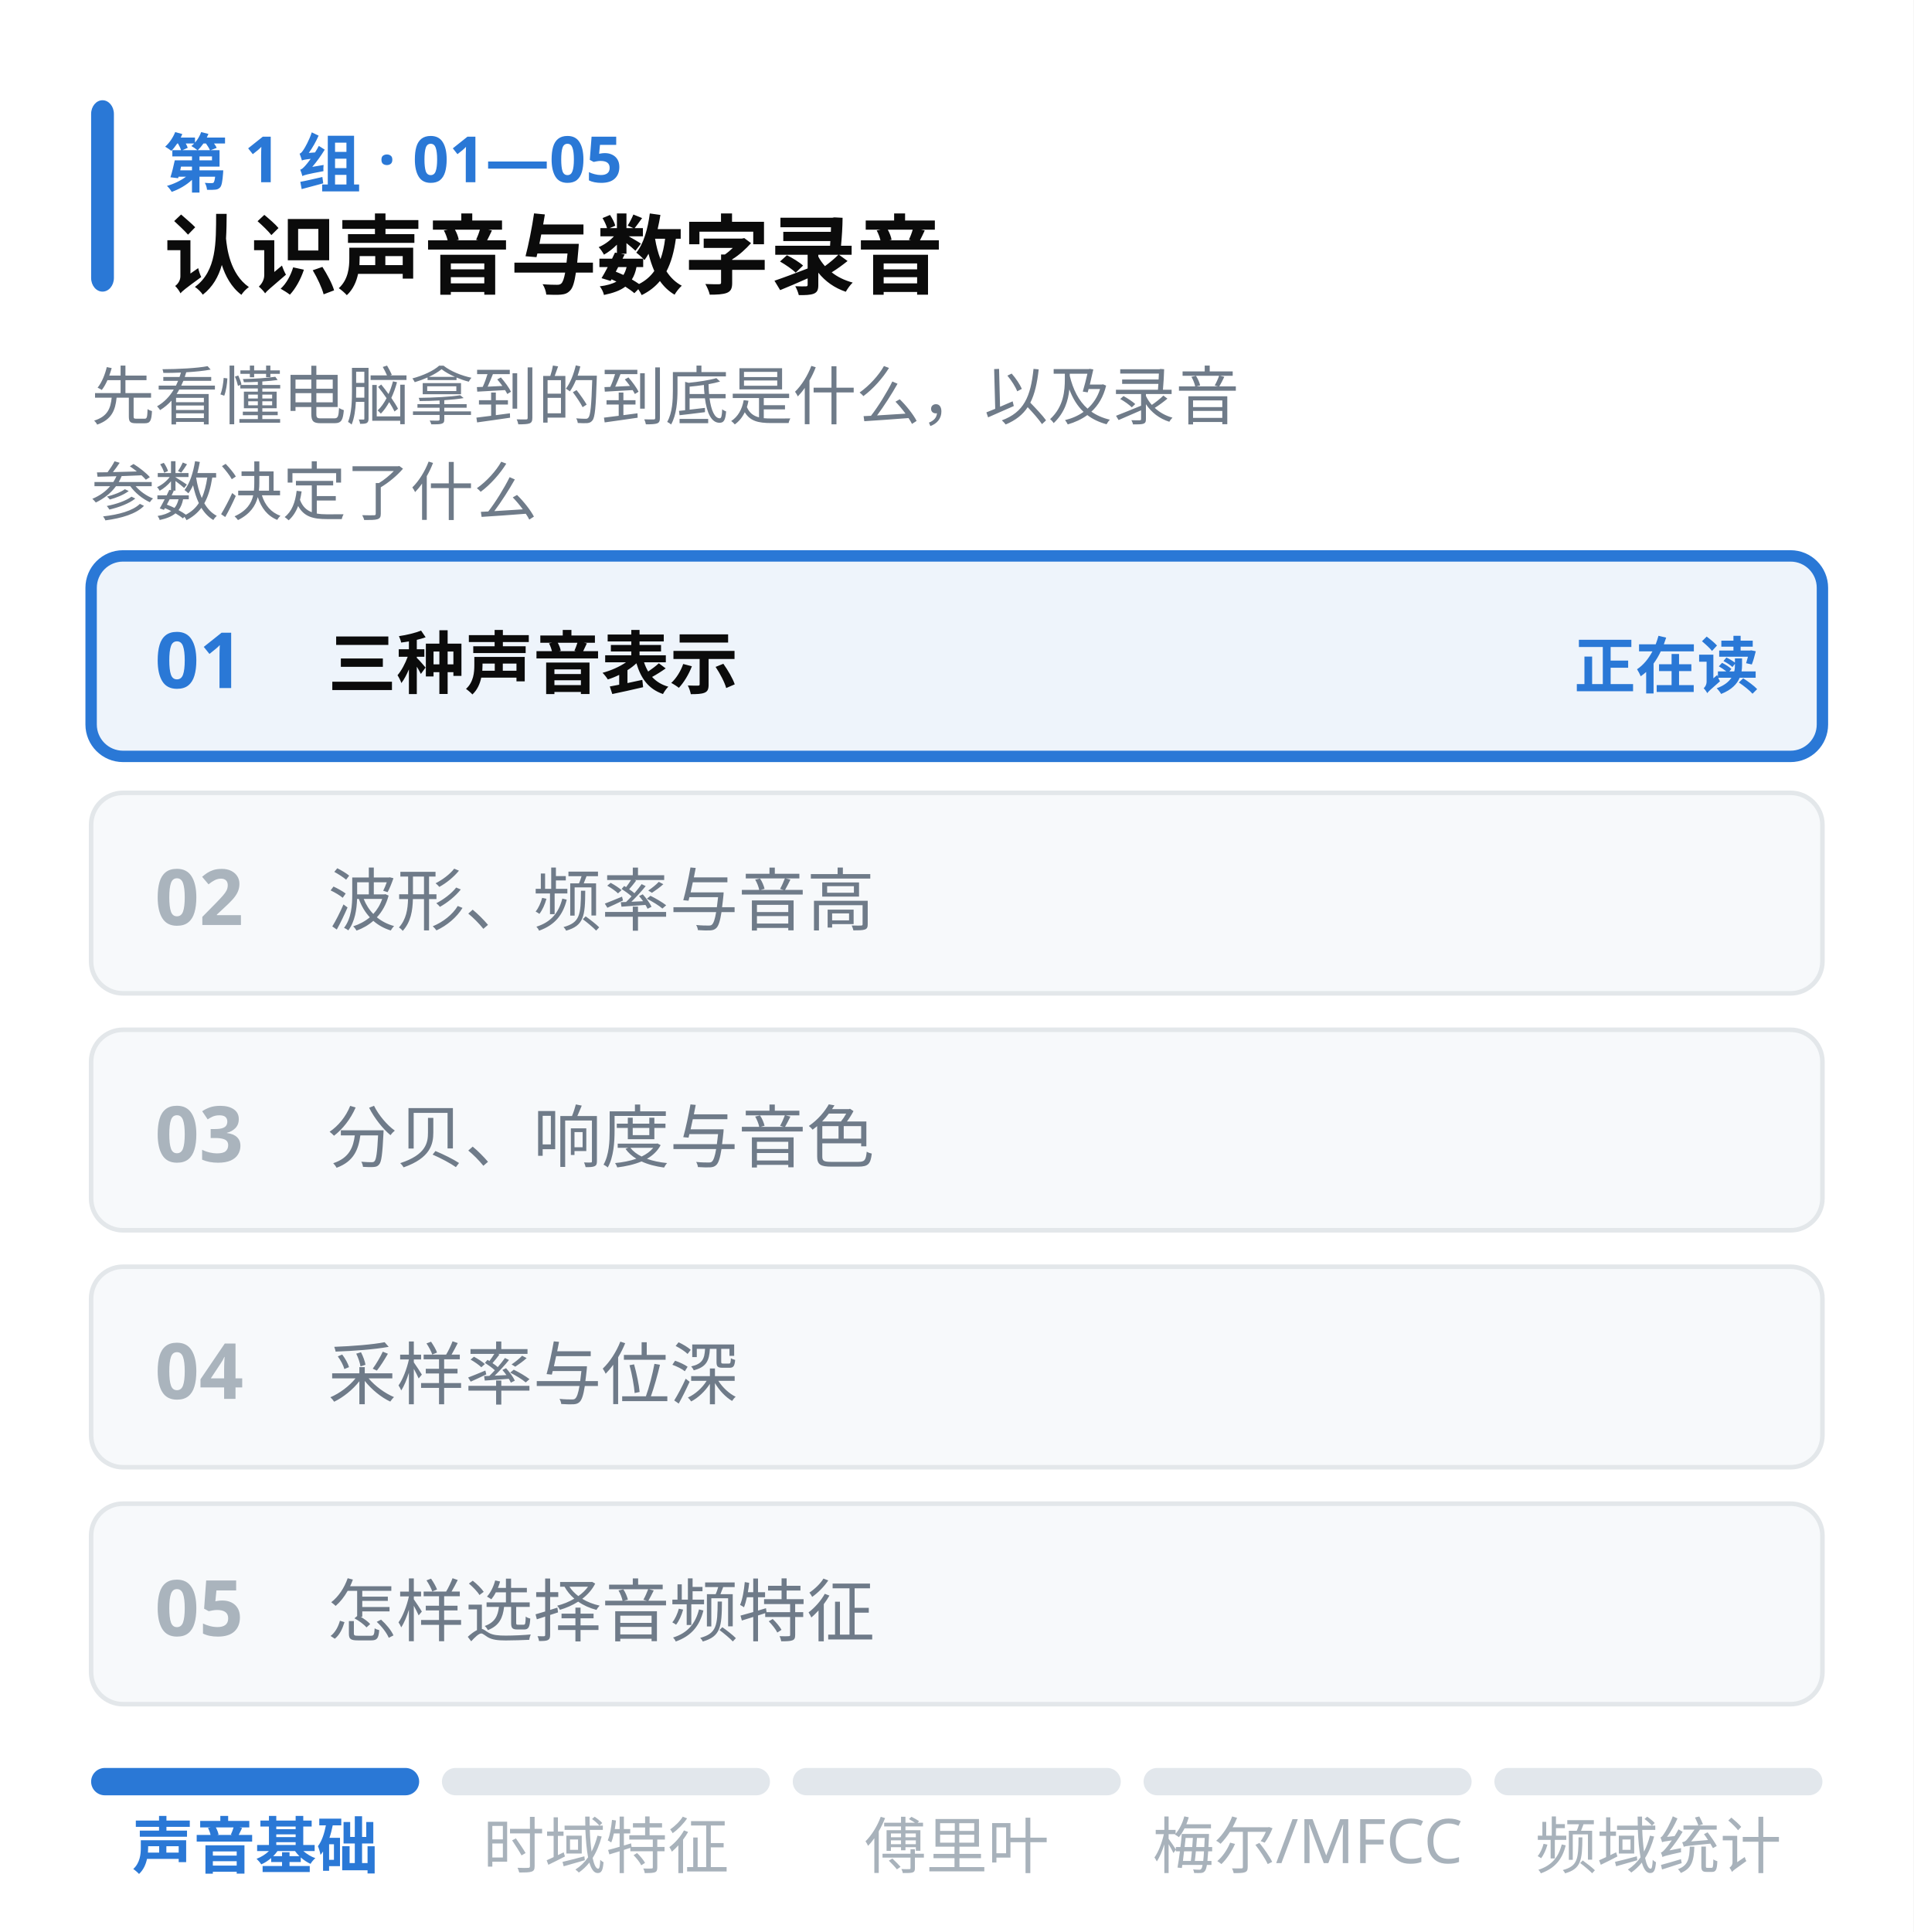
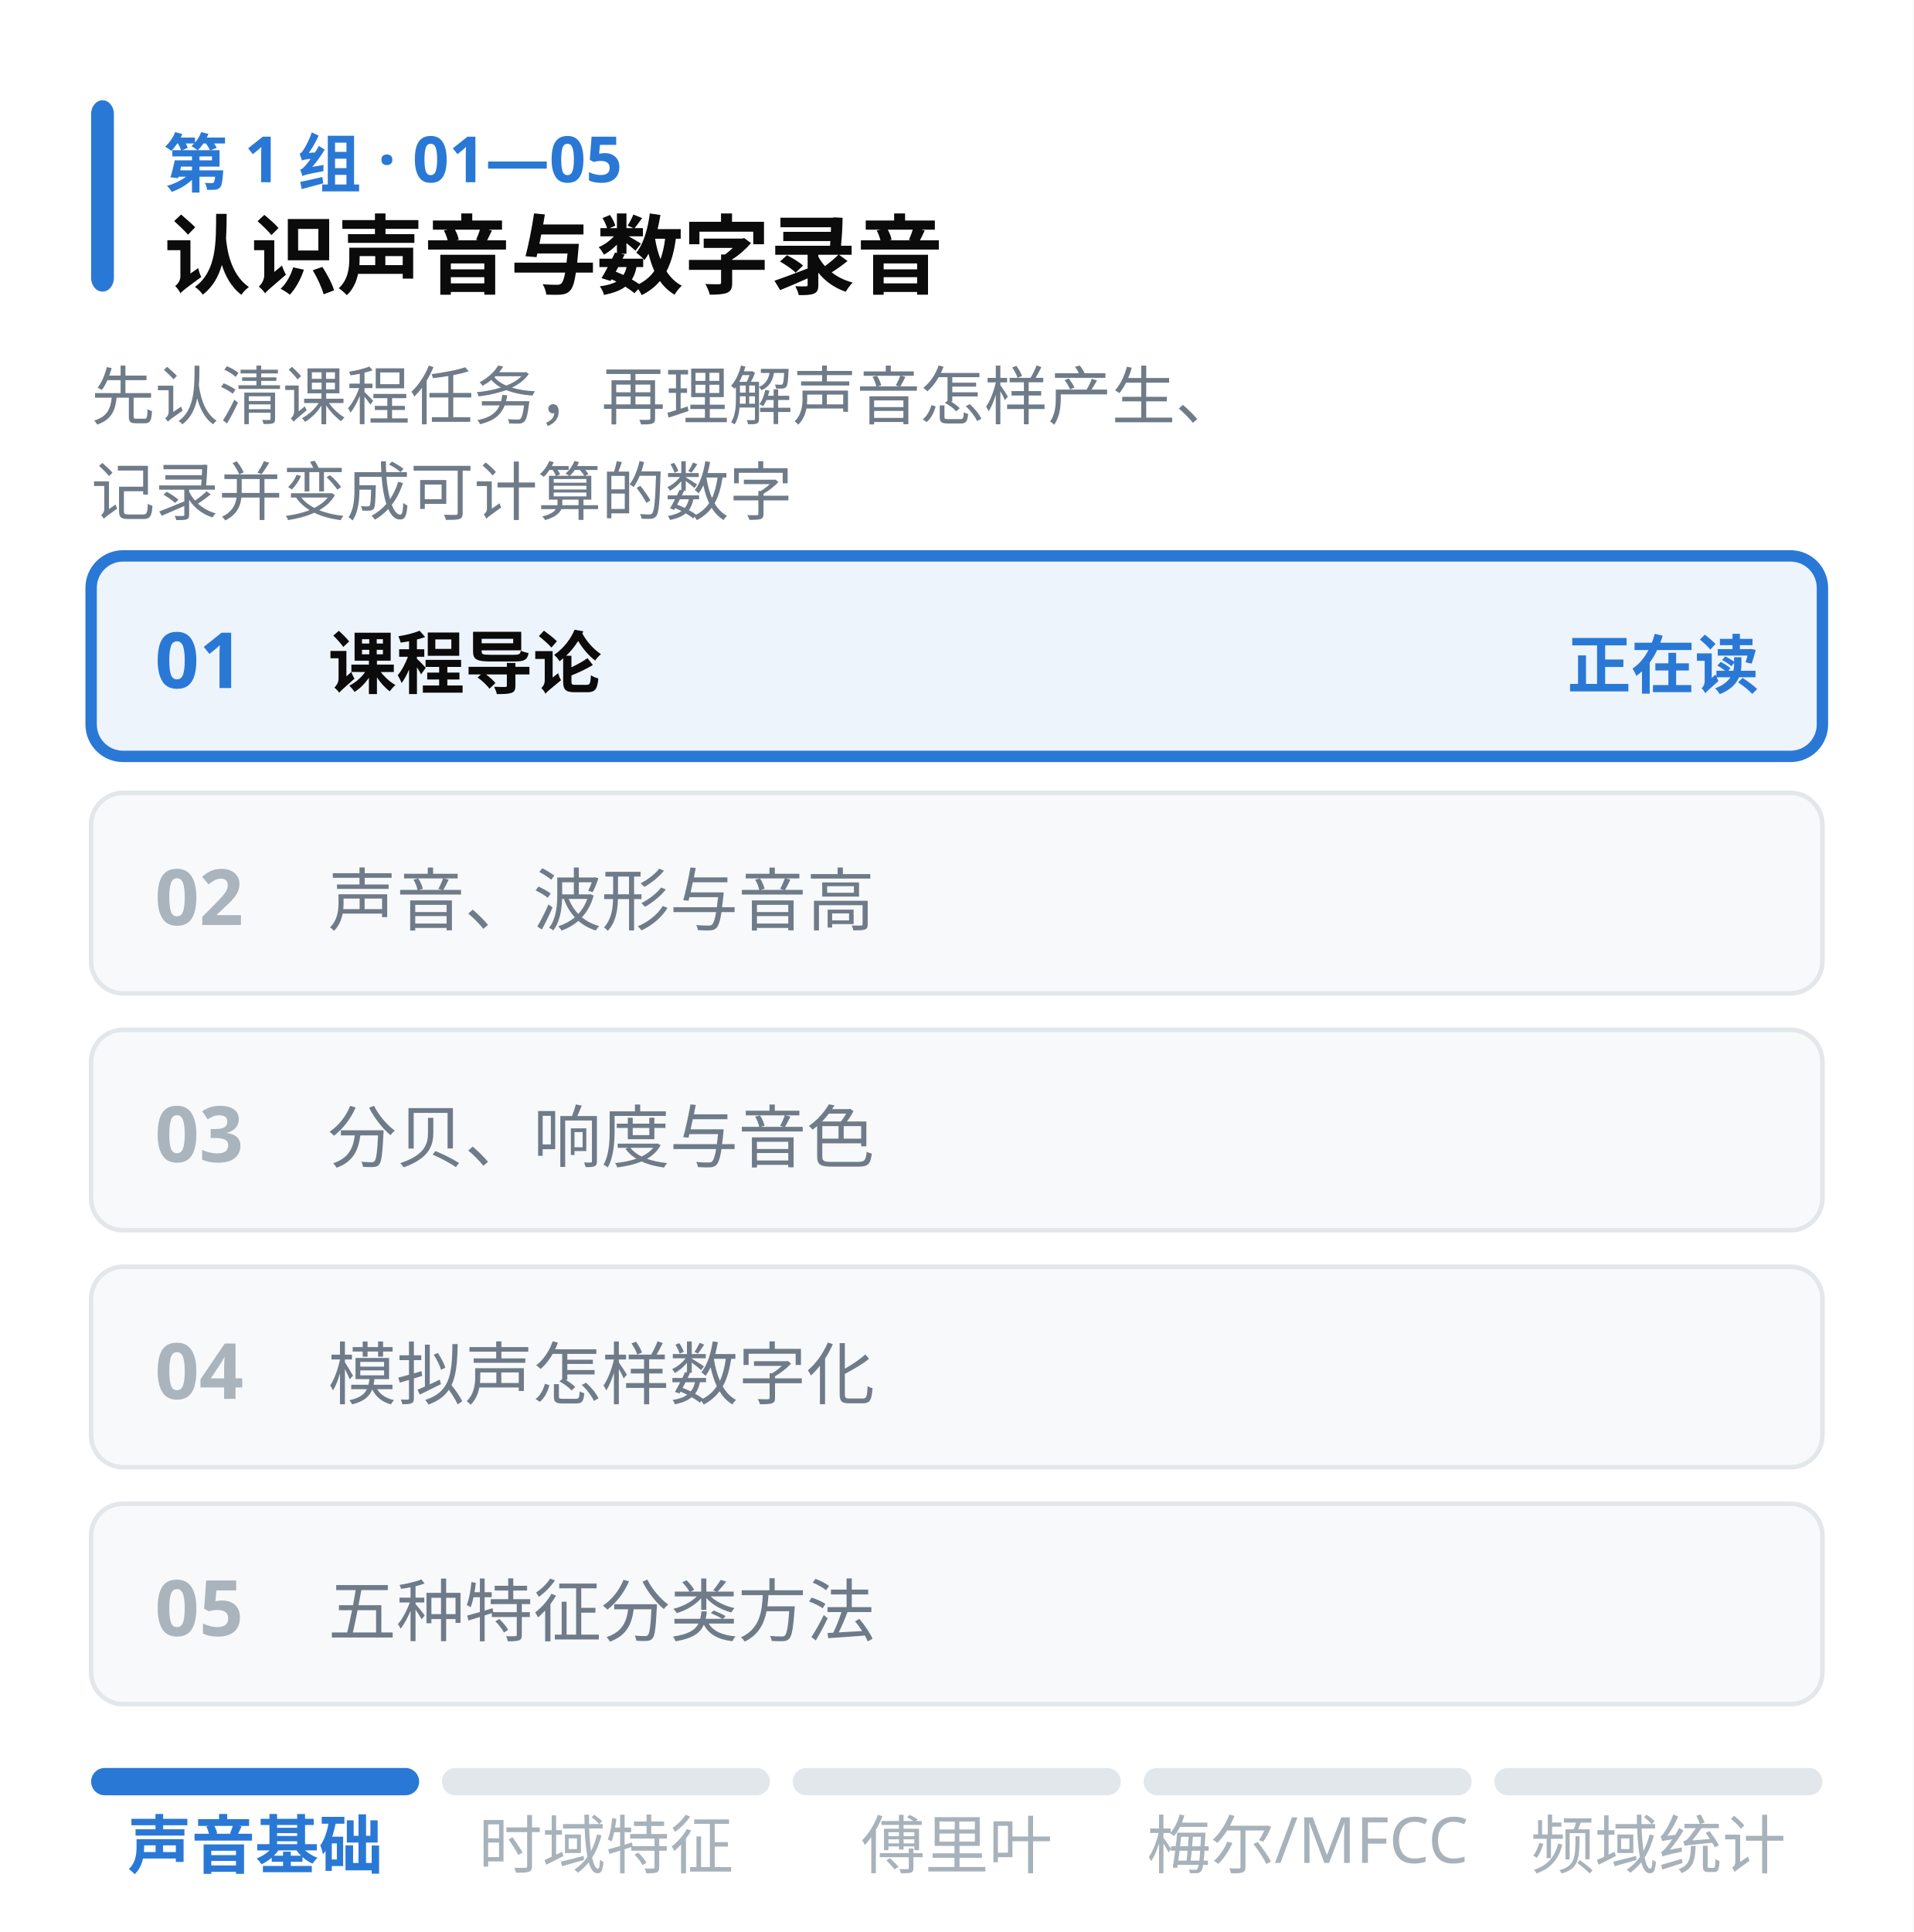
<svg xmlns="http://www.w3.org/2000/svg" viewBox="0 0 420 424" width="420" height="424" font-family="Microsoft YaHei, PingFang SC, Noto Sans SC, Hiragino Sans GB, sans-serif" fill="#0b0b0b" role="img" aria-label="第 1 课属于第 1 组「认识声音与数字录音」，本组共 5 课">
  <rect width="420" height="424" fill="#ffffff" />
  <rect x="20" y="22" width="5" height="42" rx="3" fill="#2a78d6" stroke="none" stroke-width="1" />
  <text x="36" y="41" font-size="14" font-weight="700" fill="#2a78d6" text-anchor="start">第 1 组 · 01—05</text>
  <text x="36" y="63" font-size="19" font-weight="700" fill="#0b0b0b" text-anchor="start">认识声音与数字录音</text>
  <text x="20" y="92" font-size="14" font-weight="400" fill="#6f7b89" text-anchor="start">
-     <tspan x="20" dy="0">先看懂电脑拿到的到底是什么，以及录音</tspan>
-     <tspan x="20" dy="21">参数决定了什么</tspan>
+     <tspan x="20" dy="0">先认清课程任务，再理解声音怎样产生、</tspan>
+     <tspan x="20" dy="21">记录并变成可计算的数字</tspan>
  </text>
  <rect x="20" y="122" width="380" height="44" rx="7" fill="#2a78d614" stroke="#2a78d6" stroke-width="2.5" />
  <text x="34" y="151" font-size="17" font-weight="700" fill="#2a78d6" text-anchor="start">01</text>
-   <text x="72" y="151" font-size="15" font-weight="700" fill="#0b0b0b" text-anchor="start">三种声音表示</text>
-   <text x="386" y="151" font-size="13.5" font-weight="700" fill="#2a78d6" text-anchor="end">正在读</text>
+   <text x="72" y="151" font-size="15" font-weight="700" fill="#0b0b0b" text-anchor="start">课程导论</text>
+   <text x="386" y="151" font-size="14" font-weight="700" fill="#2a78d6" text-anchor="end">正在读</text>
  <rect x="20" y="174" width="380" height="44" rx="7" fill="#f7f9fb" stroke="#e3e7ea" stroke-width="1" />
  <text x="34" y="203" font-size="17" font-weight="700" fill="#aab4bd" text-anchor="start">02</text>
-   <text x="72" y="203" font-size="15" font-weight="400" fill="#6f7b89" text-anchor="start">波形、频率与音高</text>
+   <text x="72" y="203" font-size="15" font-weight="400" fill="#6f7b89" text-anchor="start">声音、波形与音高</text>
  <rect x="20" y="226" width="380" height="44" rx="7" fill="#f7f9fb" stroke="#e3e7ea" stroke-width="1" />
  <text x="34" y="255" font-size="17" font-weight="700" fill="#aab4bd" text-anchor="start">03</text>
  <text x="72" y="255" font-size="15" font-weight="400" fill="#6f7b89" text-anchor="start">分贝、响度与音色</text>
  <rect x="20" y="278" width="380" height="44" rx="7" fill="#f7f9fb" stroke="#e3e7ea" stroke-width="1" />
  <text x="34" y="307" font-size="17" font-weight="700" fill="#aab4bd" text-anchor="start">04</text>
-   <text x="72" y="307" font-size="15" font-weight="400" fill="#6f7b89" text-anchor="start">采样率与位深</text>
+   <text x="72" y="307" font-size="15" font-weight="400" fill="#6f7b89" text-anchor="start">模拟声怎样数字化</text>
  <rect x="20" y="330" width="380" height="44" rx="7" fill="#f7f9fb" stroke="#e3e7ea" stroke-width="1" />
  <text x="34" y="359" font-size="17" font-weight="700" fill="#aab4bd" text-anchor="start">05</text>
-   <text x="72" y="359" font-size="15" font-weight="400" fill="#6f7b89" text-anchor="start">怎样选择音频特征</text>
+   <text x="72" y="359" font-size="15" font-weight="400" fill="#6f7b89" text-anchor="start">五种特征分类方法</text>
  <rect x="20" y="388" width="72" height="6" rx="3" fill="#2a78d6" stroke="none" stroke-width="1" />
-   <text x="56" y="410" font-size="13.5" font-weight="700" fill="#2a78d6" text-anchor="middle">声音基础</text>
+   <text x="56" y="410" font-size="14" font-weight="700" fill="#2a78d6" text-anchor="middle">声音基础</text>
  <rect x="97" y="388" width="72" height="6" rx="3" fill="#e2e7ec" stroke="none" stroke-width="1" />
-   <text x="133" y="410" font-size="13.5" font-weight="400" fill="#a8b2bb" text-anchor="middle">时域特征</text>
+   <text x="133" y="410" font-size="14" font-weight="400" fill="#a8b2bb" text-anchor="middle">时域特征</text>
  <rect x="174" y="388" width="72" height="6" rx="3" fill="#e2e7ec" stroke="none" stroke-width="1" />
-   <text x="210" y="410" font-size="13.5" font-weight="400" fill="#a8b2bb" text-anchor="middle">傅里叶</text>
+   <text x="210" y="410" font-size="14" font-weight="400" fill="#a8b2bb" text-anchor="middle">傅里叶</text>
  <rect x="251" y="388" width="72" height="6" rx="3" fill="#e2e7ec" stroke="none" stroke-width="1" />
-   <text x="287" y="410" font-size="13.5" font-weight="400" fill="#a8b2bb" text-anchor="middle">梅尔/MFCC</text>
+   <text x="287" y="410" font-size="14" font-weight="400" fill="#a8b2bb" text-anchor="middle">梅尔/MFCC</text>
  <rect x="328" y="388" width="72" height="6" rx="3" fill="#e2e7ec" stroke="none" stroke-width="1" />
-   <text x="364" y="410" font-size="13.5" font-weight="400" fill="#a8b2bb" text-anchor="middle">频域统计</text>
+   <text x="364" y="410" font-size="14" font-weight="400" fill="#a8b2bb" text-anchor="middle">频域统计</text>
</svg>
